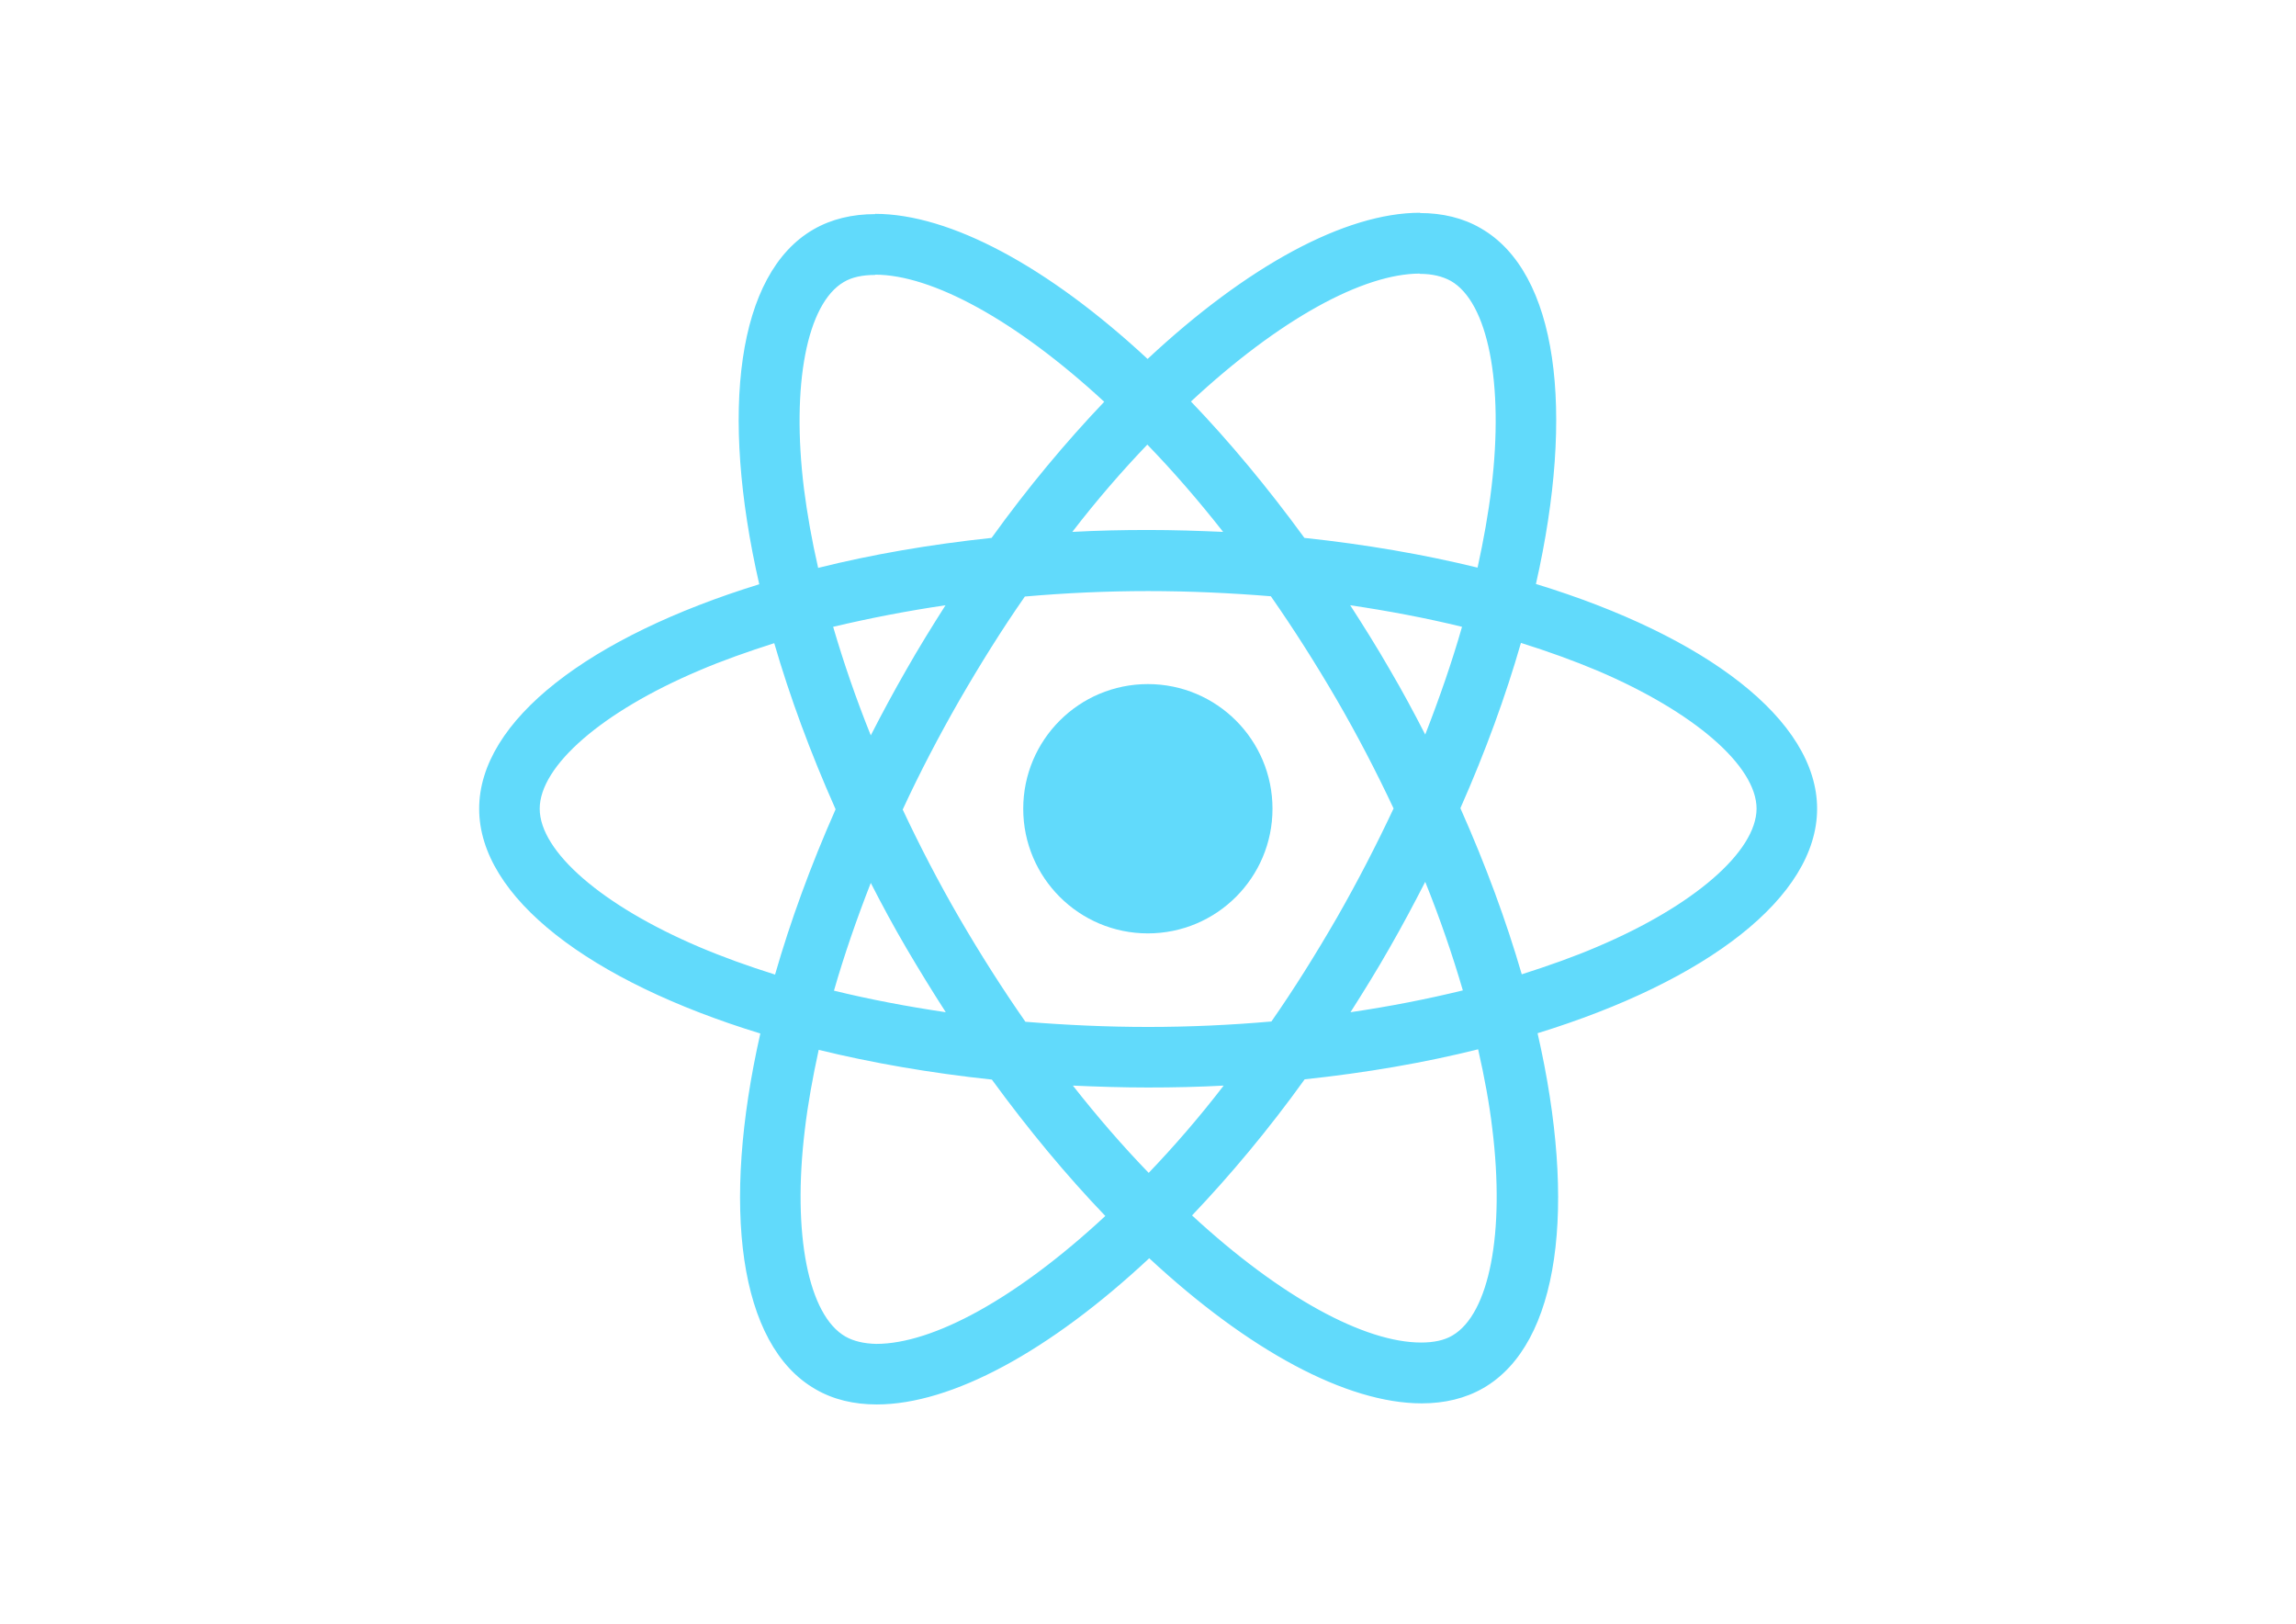
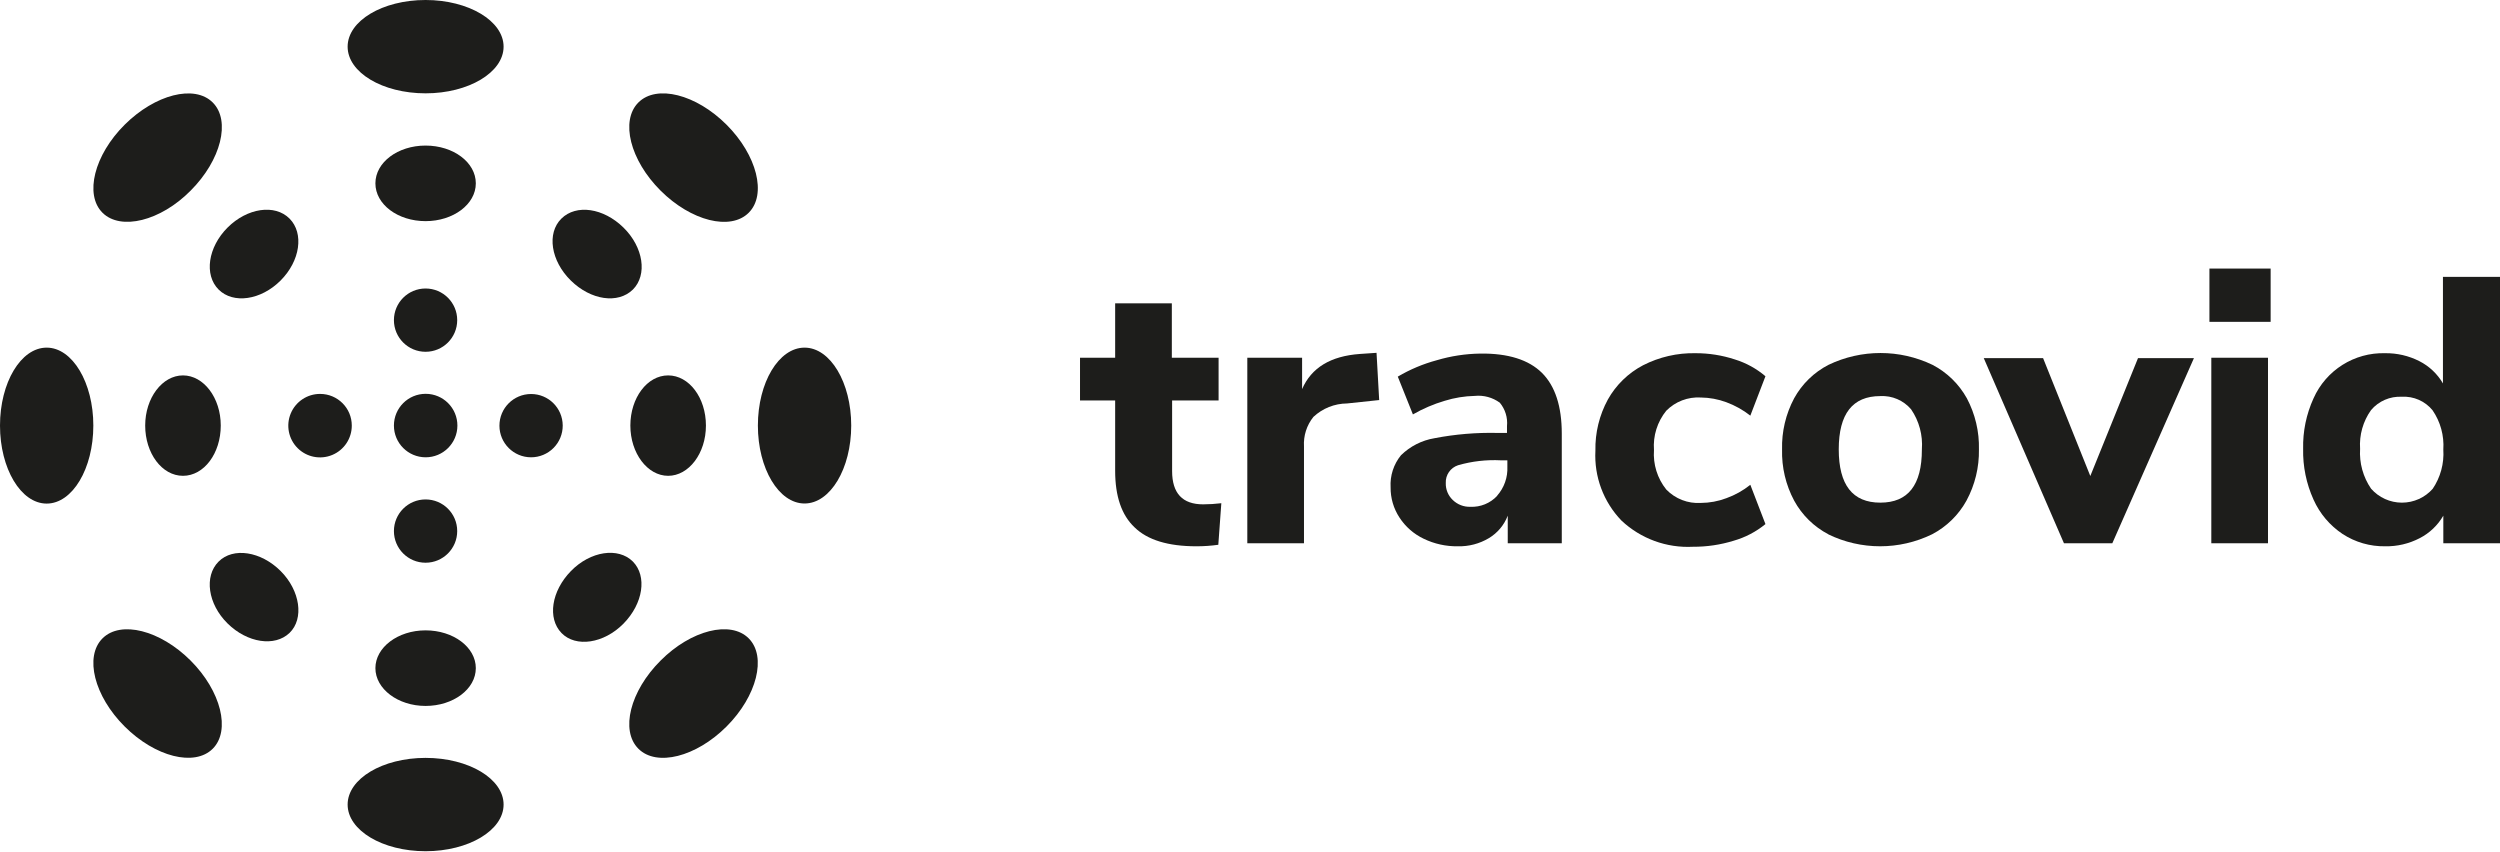
- <svg xmlns="http://www.w3.org/2000/svg" viewBox="0 0 841.9 595.3">
-   <g fill="#61DAFB">
-     <path d="M666.3 296.5c0-32.5-40.7-63.3-103.1-82.4 14.4-63.6 8-114.2-20.2-130.4-6.5-3.8-14.1-5.6-22.4-5.6v22.3c4.6 0 8.3.9 11.4 2.6 13.6 7.8 19.5 37.5 14.9 75.7-1.1 9.4-2.9 19.3-5.1 29.4-19.6-4.8-41-8.5-63.5-10.9-13.5-18.5-27.5-35.3-41.6-50 32.6-30.3 63.2-46.9 84-46.9V78c-27.5 0-63.5 19.6-99.9 53.6-36.4-33.8-72.4-53.2-99.9-53.2v22.3c20.7 0 51.4 16.5 84 46.6-14 14.7-28 31.4-41.3 49.9-22.6 2.4-44 6.1-63.6 11-2.3-10-4-19.7-5.2-29-4.7-38.2 1.1-67.9 14.6-75.8 3-1.8 6.9-2.6 11.5-2.6V78.5c-8.4 0-16 1.8-22.6 5.6-28.1 16.2-34.4 66.7-19.9 130.1-62.2 19.2-102.7 49.9-102.7 82.3 0 32.5 40.7 63.3 103.1 82.4-14.4 63.6-8 114.2 20.2 130.4 6.5 3.8 14.1 5.6 22.5 5.6 27.5 0 63.5-19.6 99.9-53.6 36.4 33.8 72.4 53.2 99.9 53.2 8.4 0 16-1.8 22.6-5.6 28.1-16.2 34.4-66.7 19.9-130.1 62-19.1 102.5-49.9 102.5-82.3zm-130.2-66.7c-3.7 12.9-8.3 26.2-13.5 39.5-4.1-8-8.4-16-13.1-24-4.6-8-9.5-15.8-14.4-23.4 14.2 2.1 27.9 4.7 41 7.9zm-45.8 106.5c-7.8 13.5-15.8 26.3-24.1 38.2-14.9 1.3-30 2-45.2 2-15.1 0-30.2-.7-45-1.9-8.3-11.9-16.4-24.6-24.2-38-7.6-13.1-14.5-26.4-20.8-39.8 6.2-13.4 13.2-26.8 20.7-39.9 7.8-13.5 15.8-26.3 24.1-38.2 14.9-1.3 30-2 45.2-2 15.1 0 30.2.7 45 1.9 8.3 11.9 16.4 24.6 24.2 38 7.6 13.1 14.5 26.4 20.8 39.8-6.3 13.4-13.2 26.8-20.7 39.9zm32.3-13c5.4 13.4 10 26.8 13.8 39.8-13.1 3.2-26.9 5.9-41.2 8 4.9-7.7 9.8-15.6 14.4-23.7 4.6-8 8.9-16.1 13-24.1zM421.2 430c-9.3-9.6-18.6-20.3-27.8-32 9 .4 18.2.7 27.5.7 9.4 0 18.7-.2 27.8-.7-9 11.7-18.3 22.4-27.5 32zm-74.4-58.9c-14.2-2.1-27.9-4.7-41-7.9 3.7-12.9 8.3-26.2 13.5-39.5 4.1 8 8.4 16 13.1 24 4.7 8 9.5 15.8 14.4 23.4zM420.7 163c9.3 9.6 18.6 20.3 27.8 32-9-.4-18.2-.7-27.5-.7-9.4 0-18.7.2-27.8.7 9-11.7 18.3-22.4 27.5-32zm-74 58.9c-4.9 7.7-9.8 15.6-14.4 23.7-4.6 8-8.9 16-13 24-5.4-13.4-10-26.8-13.8-39.8 13.1-3.1 26.9-5.8 41.2-7.9zm-90.5 125.2c-35.4-15.1-58.3-34.9-58.3-50.6 0-15.7 22.9-35.6 58.3-50.6 8.6-3.7 18-7 27.7-10.1 5.7 19.6 13.2 40 22.5 60.9-9.2 20.8-16.6 41.1-22.2 60.6-9.9-3.1-19.3-6.5-28-10.2zM310 490c-13.6-7.8-19.5-37.5-14.9-75.7 1.1-9.4 2.9-19.3 5.1-29.4 19.6 4.8 41 8.5 63.5 10.9 13.5 18.5 27.5 35.3 41.6 50-32.6 30.3-63.2 46.9-84 46.9-4.5-.1-8.3-1-11.3-2.7zm237.2-76.2c4.7 38.2-1.1 67.9-14.6 75.8-3 1.8-6.9 2.6-11.5 2.6-20.7 0-51.4-16.5-84-46.6 14-14.7 28-31.4 41.3-49.9 22.6-2.4 44-6.1 63.6-11 2.3 10.1 4.1 19.8 5.2 29.1zm38.5-66.7c-8.6 3.7-18 7-27.7 10.1-5.7-19.6-13.2-40-22.5-60.9 9.2-20.8 16.6-41.1 22.2-60.6 9.9 3.1 19.3 6.5 28.1 10.2 35.4 15.1 58.3 34.9 58.3 50.6-.1 15.7-23 35.6-58.4 50.6zM320.8 78.4z" />
-     <circle cx="420.9" cy="296.5" r="45.7" />
-     <path d="M520.5 78.1z" />
+ <svg xmlns="http://www.w3.org/2000/svg" viewBox="0 0 264.65 90.11">
+   <defs>
+     <style>.cls-1{fill:#1d1d1b;}</style>
+   </defs>
+   <g id="Camada_2" data-name="Camada 2">
+     <g id="Camada_2-2" data-name="Camada 2">
+       <path class="cls-1" d="M129.29,53.27l-.32,4.4a16.55,16.55,0,0,1-2.32.16q-4.49,0-6.54-2c-1.38-1.3-2.06-3.29-2.06-6V42.39h-3.72V37.87h3.72V32.11h6v5.76H129v4.52h-4.92v7.48q0,3.52,3.28,3.52A16.21,16.21,0,0,0,129.29,53.27Z" />
+       <path class="cls-1" d="M146,42.35l-3.4.36a5.28,5.28,0,0,0-3.56,1.42,4.56,4.56,0,0,0-1,3.14V57.51h-6V37.87h5.8v3.32q1.47-3.39,6.12-3.72l1.76-.12Z" />
+       <path class="cls-1" d="M163.23,39.47q2.1,2.09,2.1,6.44v11.6h-5.72V54.59a4.76,4.76,0,0,1-2,2.38,6.11,6.11,0,0,1-3.28.86,8,8,0,0,1-3.62-.8,6.27,6.27,0,0,1-2.56-2.24,5.69,5.69,0,0,1-.94-3.2,4.92,4.92,0,0,1,1.1-3.4,6.64,6.64,0,0,1,3.54-1.8,31.42,31.42,0,0,1,6.68-.56h1v-.72a3.36,3.36,0,0,0-.76-2.48,3.83,3.83,0,0,0-2.64-.72,11.62,11.62,0,0,0-3.2.52,15.61,15.61,0,0,0-3.36,1.44l-1.6-4a16.63,16.63,0,0,1,4.14-1.74,17,17,0,0,1,4.58-.7C159.66,37.39,161.83,38.09,163.23,39.47Zm-4.74,13a4.33,4.33,0,0,0,1.08-3.06v-.68h-.68a13.82,13.82,0,0,0-4.54.52,1.89,1.89,0,0,0-1.3,1.88,2.38,2.38,0,0,0,.74,1.8,2.55,2.55,0,0,0,1.86.72A3.66,3.66,0,0,0,158.49,52.49Z" />
+       <path class="cls-1" d="M171.65,55.11a9.91,9.91,0,0,1-2.76-7.4,10.85,10.85,0,0,1,1.32-5.42,9.13,9.13,0,0,1,3.72-3.62,11.67,11.67,0,0,1,5.56-1.28,13.22,13.22,0,0,1,4.16.66,9.11,9.11,0,0,1,3.24,1.78L185.29,44a9.34,9.34,0,0,0-2.54-1.42,8,8,0,0,0-2.7-.5,4.74,4.74,0,0,0-3.66,1.4,5.91,5.91,0,0,0-1.3,4.16,6,6,0,0,0,1.3,4.18,4.68,4.68,0,0,0,3.66,1.42,7.74,7.74,0,0,0,2.7-.5,8.84,8.84,0,0,0,2.54-1.42l1.6,4.16a9.38,9.38,0,0,1-3.36,1.76,14.25,14.25,0,0,1-4.32.64A10.27,10.27,0,0,1,171.65,55.11Z" />
+       <path class="cls-1" d="M193.57,56.57A8.74,8.74,0,0,1,189.93,53a10.89,10.89,0,0,1-1.28-5.42,10.92,10.92,0,0,1,1.28-5.42,8.69,8.69,0,0,1,3.64-3.54,12.73,12.73,0,0,1,11,0,8.81,8.81,0,0,1,3.64,3.54,11,11,0,0,1,1.28,5.42A11,11,0,0,1,208.17,53a8.85,8.85,0,0,1-3.64,3.56,12.55,12.55,0,0,1-11,0Zm9.88-9a6.64,6.64,0,0,0-1.14-4.24,4,4,0,0,0-3.26-1.4c-2.94,0-4.4,1.88-4.4,5.64s1.46,5.64,4.4,5.64S203.45,51.35,203.45,47.59Z" />
+       <path class="cls-1" d="M226.33,37.91h5.92l-8.64,19.6h-5.12L210,37.91h6.28l5,12.48Z" />
+       <path class="cls-1" d="M233.89,28.43h6.48v5.64h-6.48Zm.2,29.08V37.87h6V57.51Z" />
+       <path class="cls-1" d="M264.65,29.31v28.2h-6V54.59a6.11,6.11,0,0,1-2.5,2.38,7.61,7.61,0,0,1-3.66.86,8,8,0,0,1-4.5-1.3,8.56,8.56,0,0,1-3.08-3.64,12.4,12.4,0,0,1-1.1-5.38,12.19,12.19,0,0,1,1.1-5.34,8.05,8.05,0,0,1,7.58-4.78,7.76,7.76,0,0,1,3.62.84,6.06,6.06,0,0,1,2.5,2.36V29.31Zm-7.14,22.46a6.65,6.65,0,0,0,1.14-4.18,6.58,6.58,0,0,0-1.14-4.16A3.92,3.92,0,0,0,254.25,42,4,4,0,0,0,251,43.41a6.32,6.32,0,0,0-1.16,4.1A6.71,6.71,0,0,0,251,51.73a4.35,4.35,0,0,0,6.54,0Z" />
+       <path class="cls-1" d="M45.05,59.57a3.35,3.35,0,1,0-3.35-3.35A3.35,3.35,0,0,0,45.05,59.57Z" />
+       <path class="cls-1" d="M39.74,70.73c0,2.19,2.38,4,5.31,4s5.32-1.78,5.32-4-2.38-4-5.32-4S39.74,68.54,39.74,70.73Z" />
+       <path class="cls-1" d="M45.05,80.23c-4.56,0-8.25,2.21-8.25,4.94s3.69,4.94,8.25,4.94,8.26-2.21,8.26-4.94S49.61,80.23,45.05,80.23Z" />
+       <path class="cls-1" d="M45.05,37.24a3.35,3.35,0,1,0-3.35-3.35A3.35,3.35,0,0,0,45.05,37.24Z" />
+       <path class="cls-1" d="M45.05,48.41a3.36,3.36,0,1,0-3.35-3.36A3.36,3.36,0,0,0,45.05,48.41Z" />
+       <path class="cls-1" d="M45.05,15.41c-2.93,0-5.31,1.77-5.31,4s2.38,4,5.31,4,5.32-1.78,5.32-4S48,15.41,45.05,15.41Z" />
+       <path class="cls-1" d="M45.05,9.88c4.56,0,8.26-2.22,8.26-4.94S49.61,0,45.05,0,36.8,2.21,36.8,4.94,40.49,9.88,45.05,9.88Z" />
+       <path class="cls-1" d="M33.89,41.7a3.36,3.36,0,1,0,3.35,3.35A3.35,3.35,0,0,0,33.89,41.7Z" />
+       <path class="cls-1" d="M19.37,39.74c-2.19,0-4,2.38-4,5.31s1.77,5.32,4,5.32,4-2.38,4-5.32S21.56,39.74,19.37,39.74Z" />
+       <path class="cls-1" d="M4.94,36.8C2.21,36.8,0,40.5,0,45.05s2.21,8.26,4.94,8.26,4.94-3.7,4.94-8.26S7.66,36.8,4.94,36.8Z" />
+       <path class="cls-1" d="M59.57,45.05a3.35,3.35,0,1,0-3.35,3.36A3.35,3.35,0,0,0,59.57,45.05Z" />
+       <path class="cls-1" d="M70.73,50.37c2.19,0,4-2.38,4-5.32s-1.78-5.31-4-5.31-4,2.38-4,5.31S68.54,50.37,70.73,50.37Z" />
+       <ellipse class="cls-1" cx="85.17" cy="45.05" rx="4.94" ry="8.25" />
+       <path class="cls-1" d="M23.14,30.65c1.55,1.55,4.48,1.13,6.56-.95s2.5-5,.95-6.56-4.48-1.13-6.56.95S21.59,29.1,23.14,30.65Z" />
+       <path class="cls-1" d="M20.18,20.18c3.22-3.22,4.27-7.4,2.34-9.33S16.42,10,13.2,13.2s-4.28,7.4-2.35,9.32S17,23.4,20.18,20.18Z" />
+       <path class="cls-1" d="M67,59.45c-1.55-1.55-4.49-1.12-6.56,1s-2.51,5-1,6.56,4.49,1.12,6.57-1S68.52,61,67,59.45Z" />
+       <path class="cls-1" d="M69.93,69.93c-3.23,3.22-4.28,7.4-2.35,9.33s6.11.87,9.33-2.35,4.27-7.4,2.35-9.33S73.15,66.7,69.93,69.93Z" />
+       <path class="cls-1" d="M67,30.65c1.55-1.55,1.12-4.48-1-6.56s-5-2.5-6.57-.95-1.12,4.48,1,6.56S65.42,32.2,67,30.65Z" />
+       <path class="cls-1" d="M67.58,10.85c-1.93,1.93-.88,6.11,2.35,9.33s7.4,4.27,9.33,2.34.87-6.1-2.35-9.32S69.51,8.92,67.58,10.85Z" />
+       <path class="cls-1" d="M23.14,59.45C21.59,61,22,63.94,24.09,66s5,2.5,6.56,1,1.13-4.49-.95-6.56S24.69,57.9,23.14,59.45Z" />
+       <path class="cls-1" d="M10.85,67.58c-1.93,1.93-.88,6.11,2.35,9.33s7.4,4.27,9.32,2.35.88-6.11-2.34-9.33S12.78,65.65,10.85,67.58Z" />
+     </g>
  </g>
</svg>
